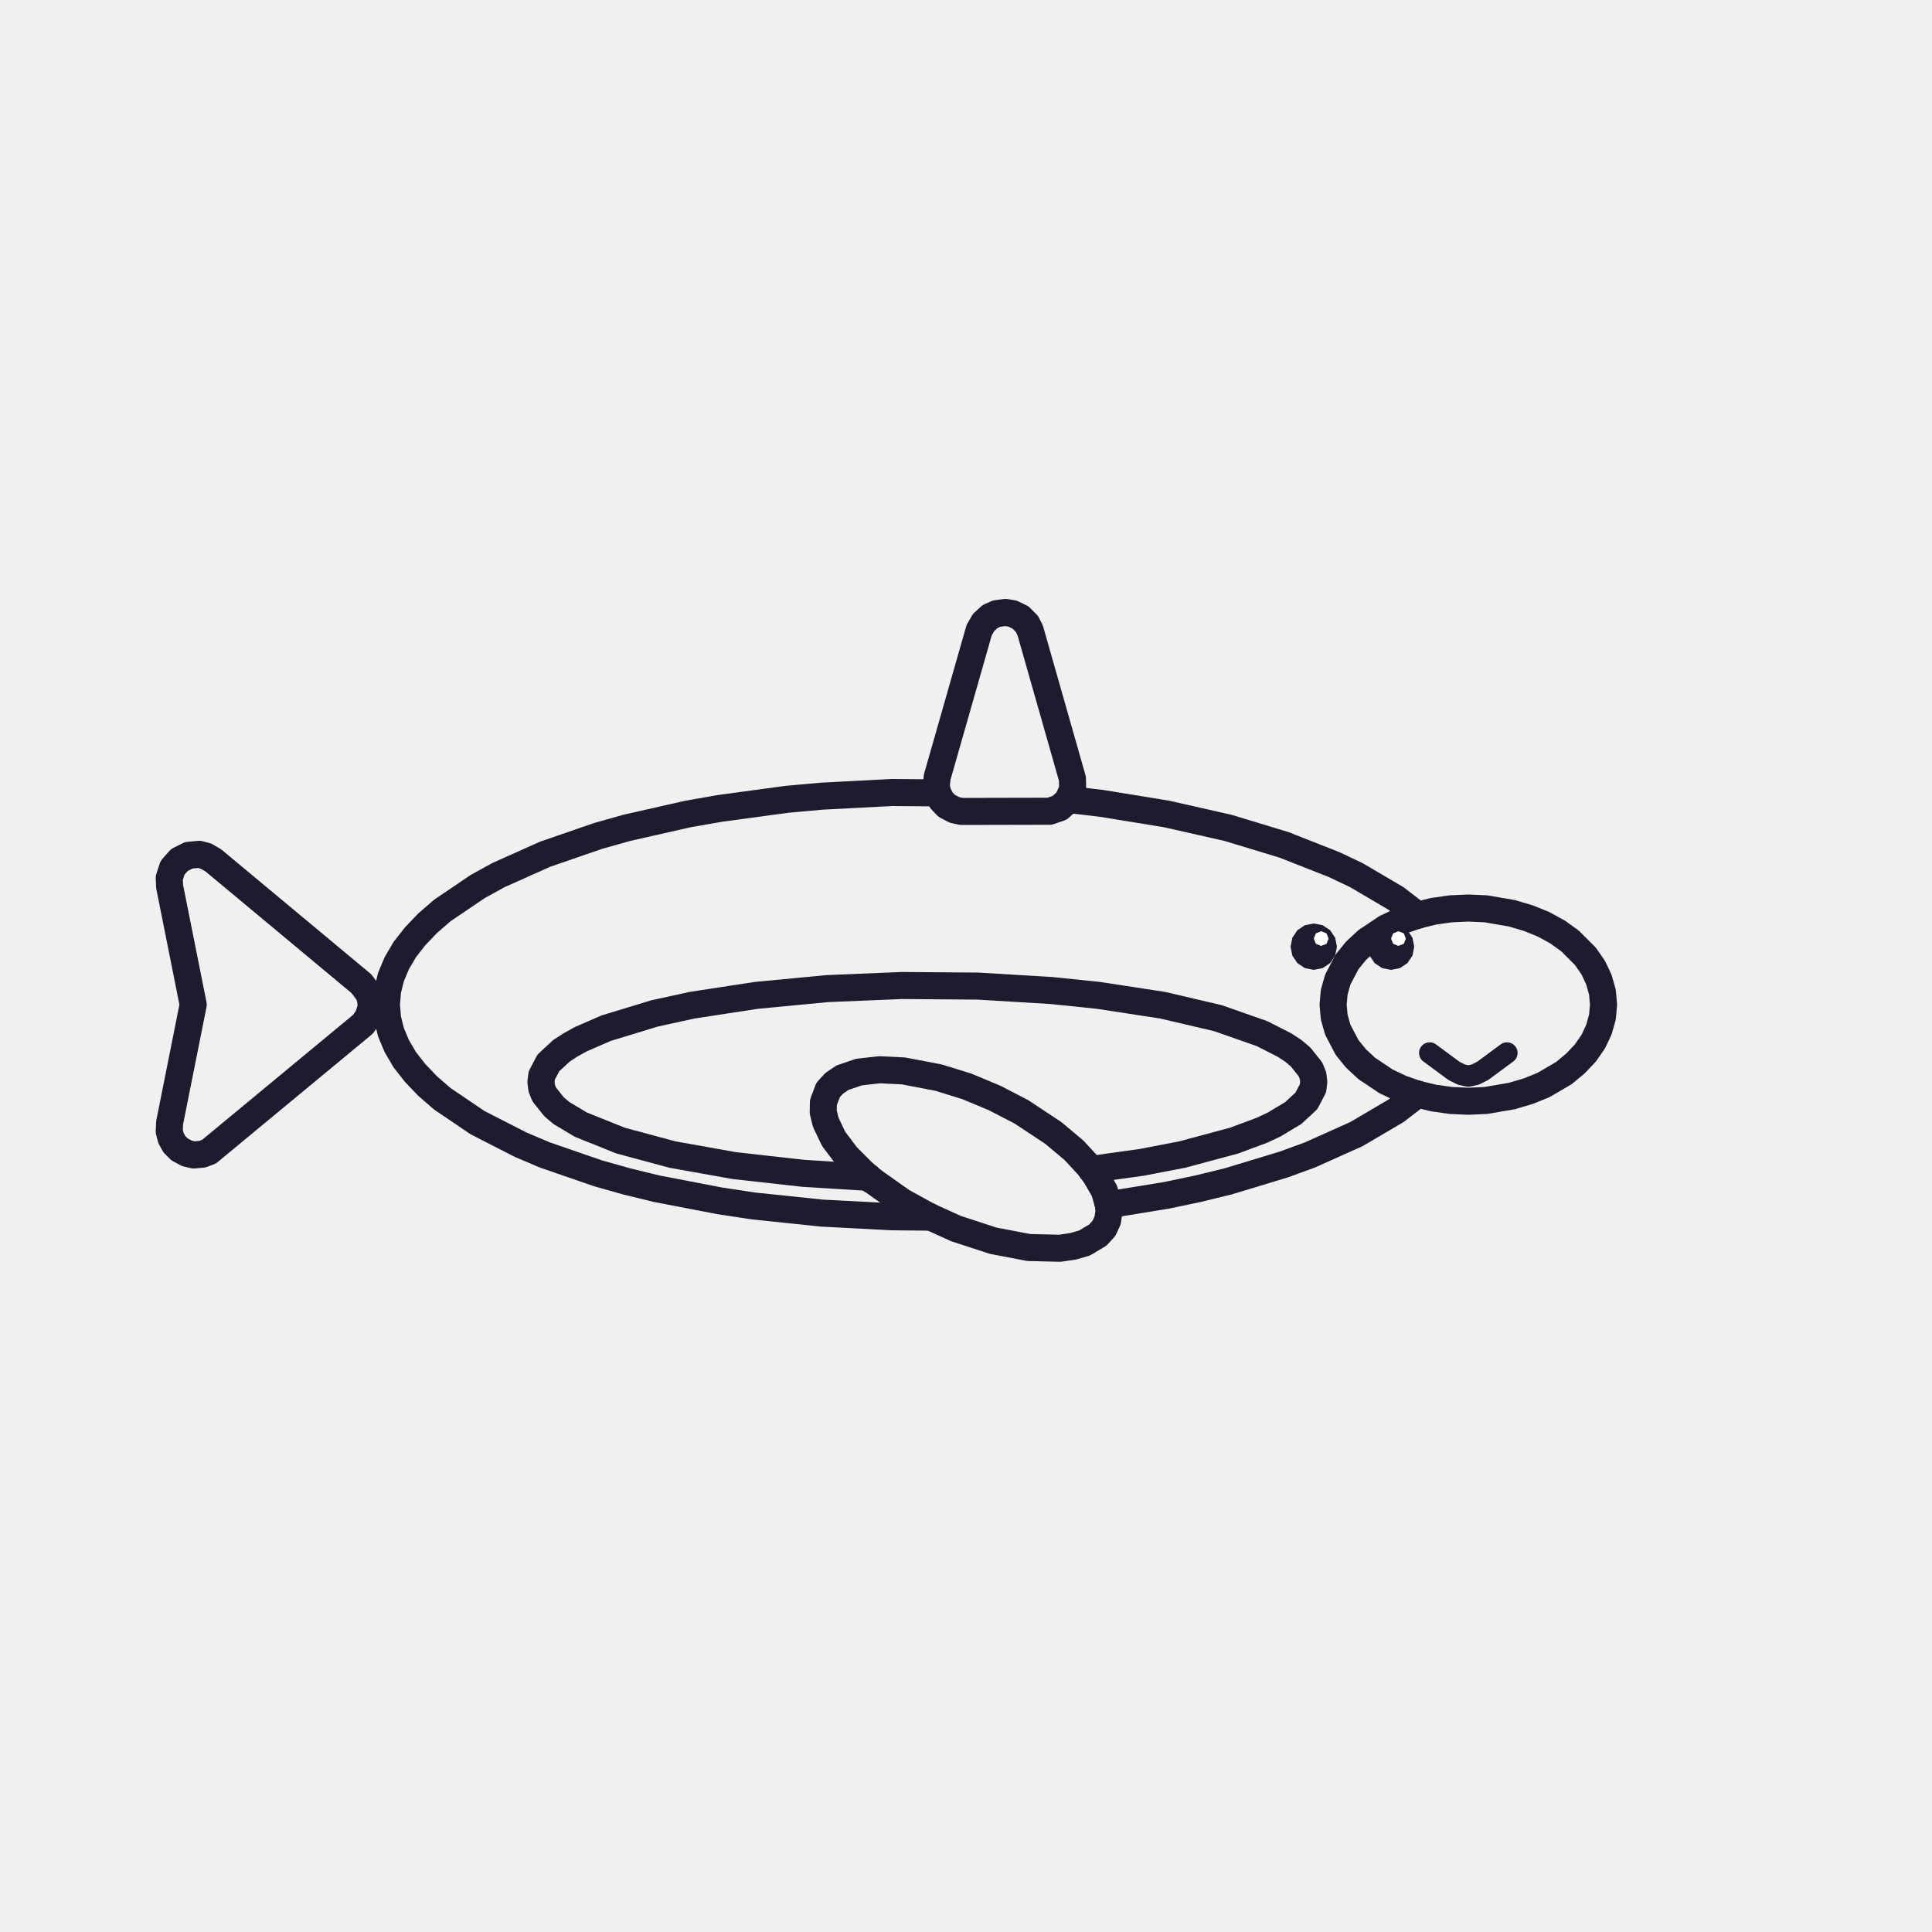
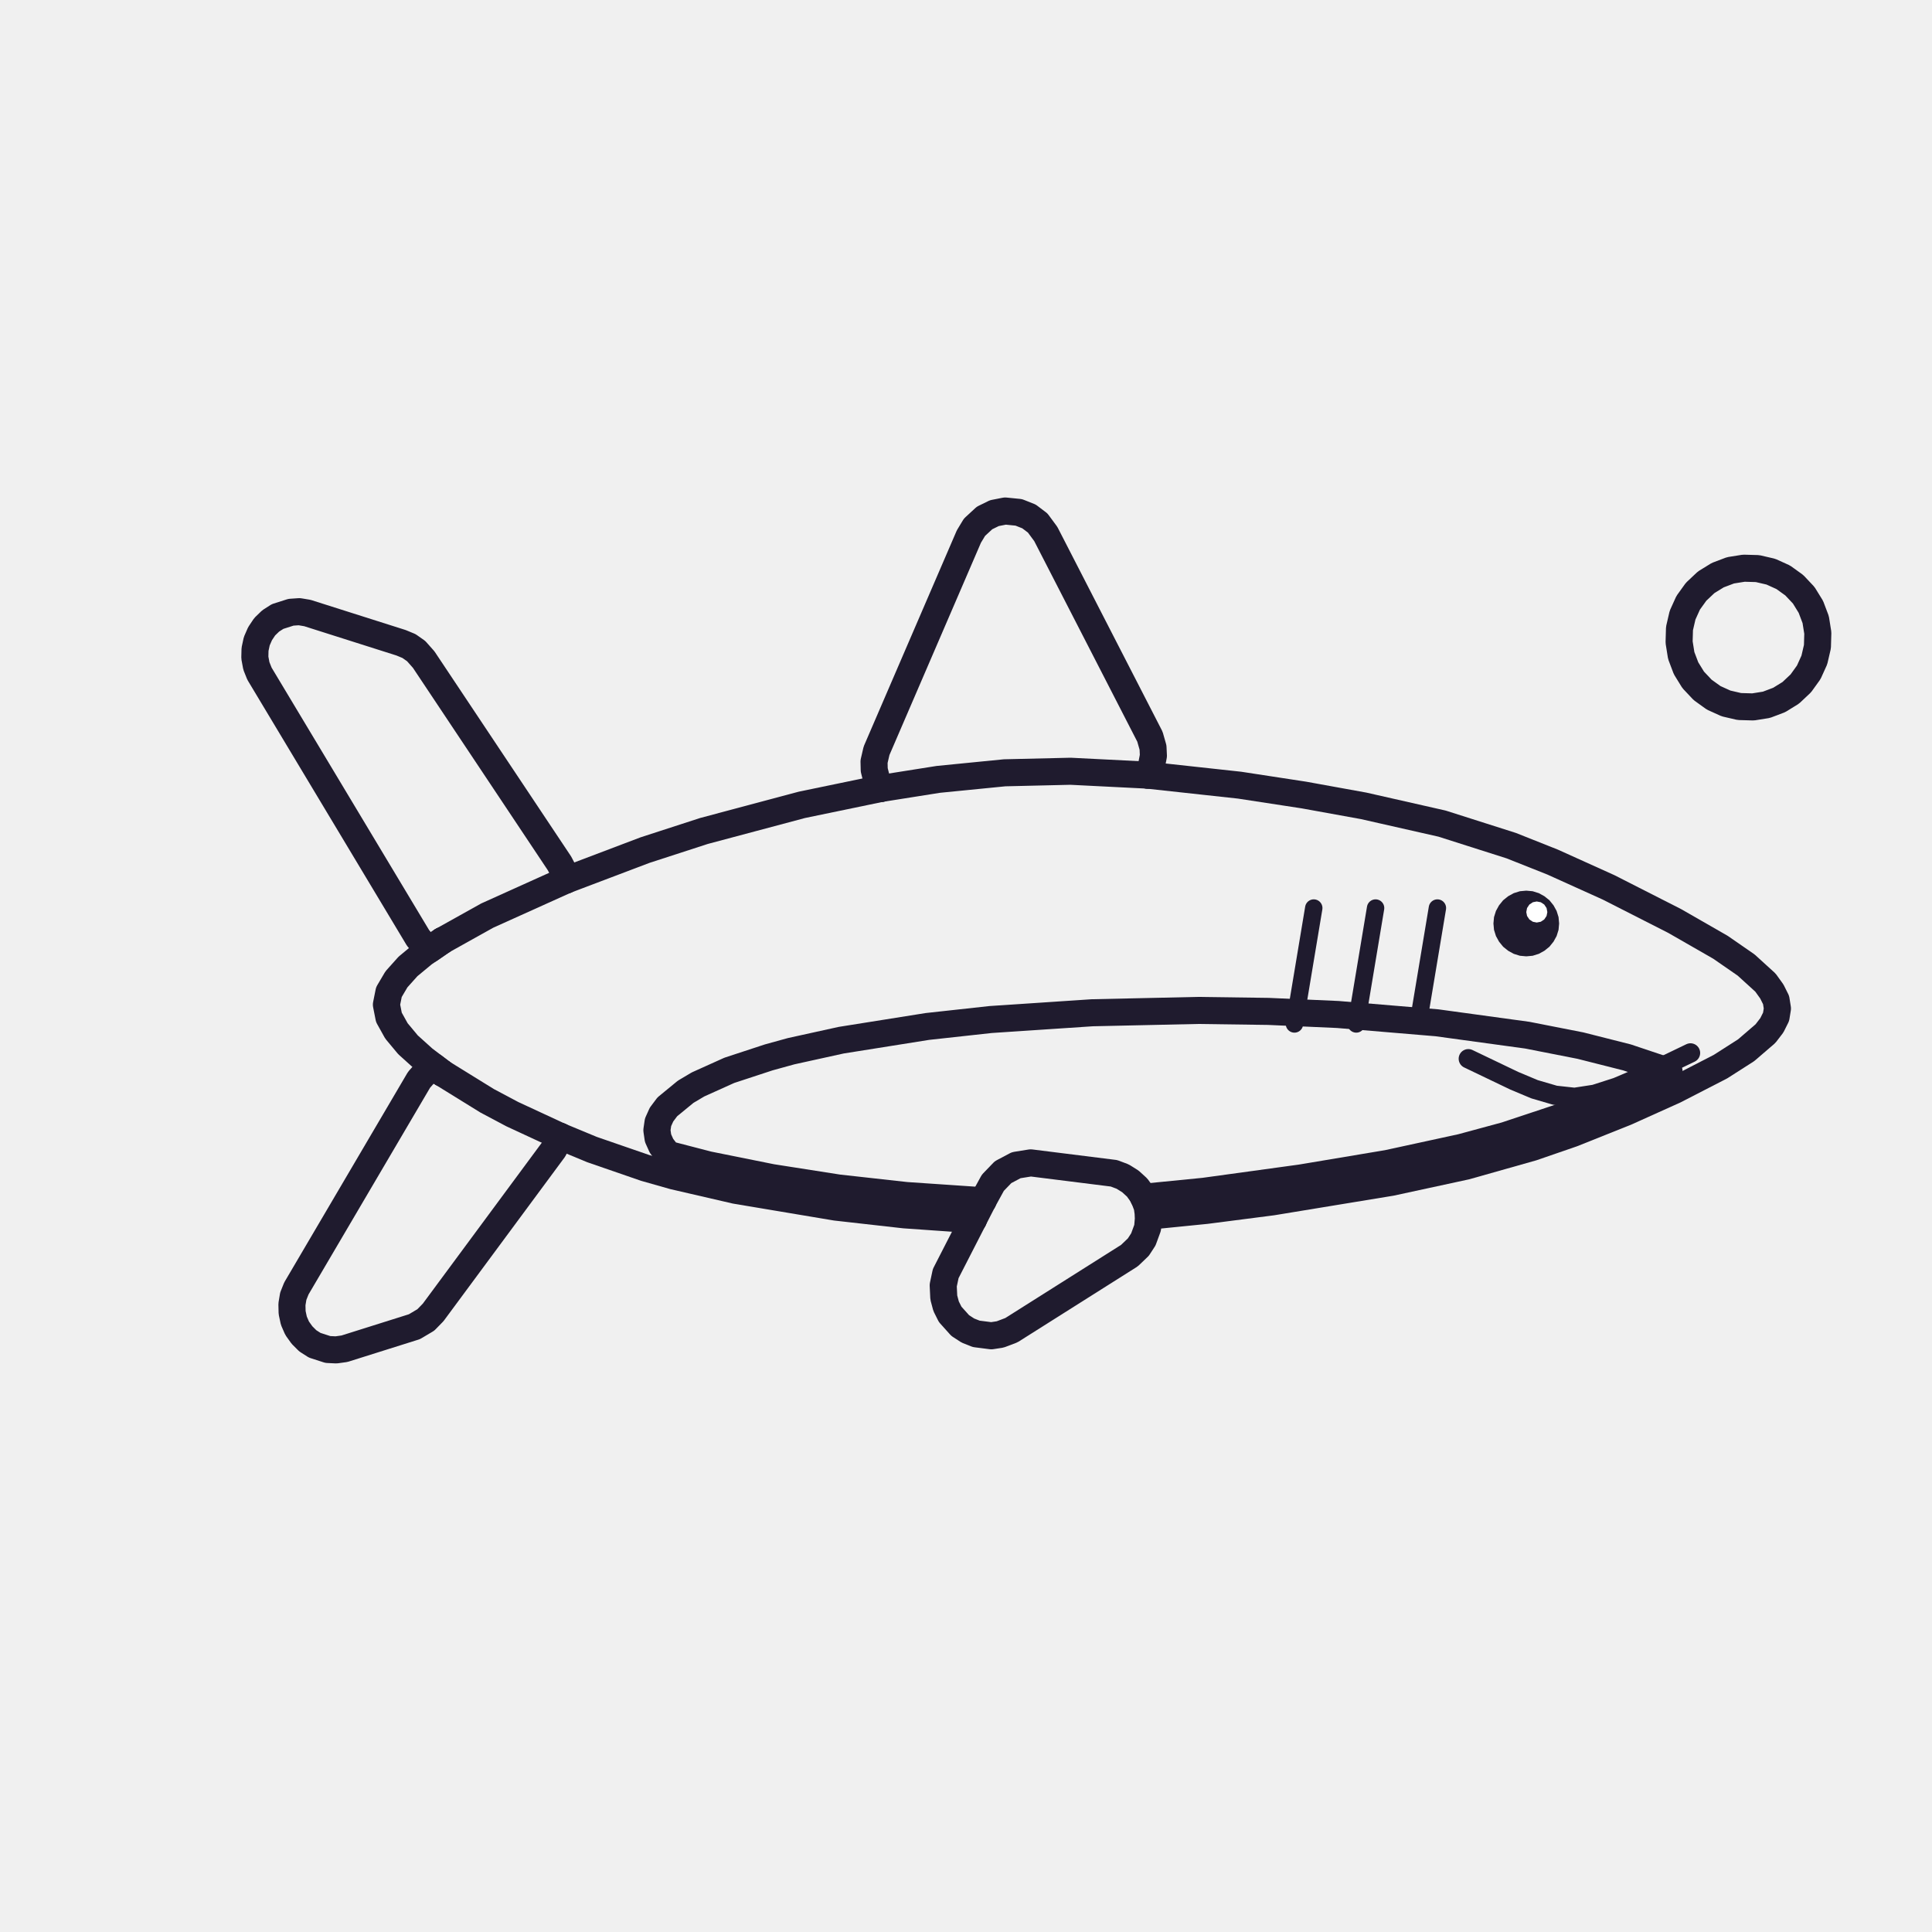
<svg xmlns="http://www.w3.org/2000/svg" viewBox="0 0 1000 1000" width="1000" height="1000">
-   <path d="M447.4 607.6L450.9 610.6" fill="none" stroke="#1F1B2E" stroke-width="14" stroke-linecap="round" stroke-linejoin="round" />
-   <path d="M449.6 609.4L447.4 607.6" fill="none" stroke="#1F1B2E" stroke-width="14" stroke-linecap="round" stroke-linejoin="round" />
-   <path d="M447.4 607.6L438.3 598.5L431.5 589.5L427.4 580.9L426.1 575.6L426.2 570.6L428.6 564.2L431.8 560.7L436.1 557.8L444.6 554.9L455.2 553.7L467.6 554.3L485.9 557.8L500.4 562.3L514.8 568.3L528.7 575.5L545.3 586.5L555.9 595.4L564.3 604.5" fill="none" stroke="#1F1B2E" stroke-width="14" stroke-linecap="round" stroke-linejoin="round" />
-   <path d="M450.9 610.6L449.6 609.4" fill="none" stroke="#1F1B2E" stroke-width="14" stroke-linecap="round" stroke-linejoin="round" />
-   <path d="M449.6 609.4L415.7 607.3L380 603.3L348.1 597.6L321.3 590.4L300.6 582.1L290.6 576.1L286.8 572.9L281.7 566.5L280.4 563.3L280 560L280.4 556.7L283.8 550.2L290.6 543.9L295.2 540.9L300.6 537.9L313.7 532.2L338.6 524.6L358.2 520.3L391.5 515.2L428.2 511.7L466.9 510.1L506.1 510.4L544.3 512.7L568.5 515.2L601.8 520.3L630.4 527L653.2 535L664.8 540.9L669.4 543.9L673.2 547.1L678.3 553.5L679.6 556.7L680 560L679.6 563.3L676.2 569.8L669.4 576.1L659.4 582.1L653.2 585L638.7 590.4L611.9 597.6L591.1 601.6L564.8 605.3" fill="none" stroke="#1F1B2E" stroke-width="14" stroke-linecap="round" stroke-linejoin="round" />
-   <path d="M480.5 629.4L466.9 621.9L450.9 610.6" fill="none" stroke="#1F1B2E" stroke-width="14" stroke-linecap="round" stroke-linejoin="round" />
-   <path d="M480.5 629.4L494.8 635.9L514.1 642.2L532.4 645.7L548.5 646.1L555.4 645.1L561.3 643.4L568.2 639.3L571.4 635.8L573.3 631.7L574 627L573.7 623.6" fill="none" stroke="#1F1B2E" stroke-width="14" stroke-linecap="round" stroke-linejoin="round" />
-   <path d="M485.3 410.4L461.7 410.2L425.4 412.1L407.5 413.7L372.8 418.4L356.2 421.3L324.4 428.5L309.5 432.7L282 442.2L257.9 453L247.2 458.9L228.9 471.3L221.3 477.9L214.9 484.6L209.5 491.5L205.4 498.5L202.4 505.6L200.6 512.8L200 520L200.6 527.2L202.4 534.4L205.4 541.5L209.5 548.5L214.9 555.4L221.3 562.1L228.9 568.7L247.2 581.1L269.5 592.5L282 597.8L309.5 607.3L324.4 611.5L340 615.3L372.8 621.6L390 624.2L425.4 627.9L461.7 629.8L481.6 630L480.5 629.4" fill="none" stroke="#1F1B2E" stroke-width="14" stroke-linecap="round" stroke-linejoin="round" />
-   <path d="M552.6 414.4L548.5 418.1L543.3 419.9L497.6 420L494 419.2L490 417.1L487.4 414.4L485.3 410.4" fill="none" stroke="#1F1B2E" stroke-width="14" stroke-linecap="round" stroke-linejoin="round" />
-   <path d="M552.6 414.4L555.2 408.6L555.1 403.1L533.2 326.2L531.5 322.9L528.2 319.6L524.1 317.6L520.5 317L515.9 317.6L512.5 319.1L509.1 322.2L506.8 326.2L485.1 402.2L484.6 406.7L485.3 410.4" fill="none" stroke="#1F1B2E" stroke-width="14" stroke-linecap="round" stroke-linejoin="round" />
-   <path d="M733.8 473.7L722.5 465L702.1 453L690.5 447.5L664.6 437.3L635.6 428.5L603.8 421.3L570 415.8L553 413.8L552.6 414.4" fill="none" stroke="#1F1B2E" stroke-width="14" stroke-linecap="round" stroke-linejoin="round" />
-   <path d="M564.8 605.3L566.5 607.5" fill="none" stroke="#1F1B2E" stroke-width="14" stroke-linecap="round" stroke-linejoin="round" />
-   <path d="M566.5 607.5L564.8 605.3" fill="none" stroke="#1F1B2E" stroke-width="14" stroke-linecap="round" stroke-linejoin="round" />
-   <path d="M566.5 607.5L571.6 616.3L573.7 623.6" fill="none" stroke="#1F1B2E" stroke-width="14" stroke-linecap="round" stroke-linejoin="round" />
-   <path d="M573.7 623.6L603.8 618.7L620 615.3L635.6 611.5L664.6 602.7L678 597.8L702.1 587L722.5 575L733.8 566.3L733.2 566.2" fill="none" stroke="#1F1B2E" stroke-width="14" stroke-linecap="round" stroke-linejoin="round" />
-   <path d="M733.2 566.2L741.9 568.3L750.9 569.6L760 570L769.1 569.6L782.5 567.3L791 564.8L798.9 561.6L809.5 555.4L815.5 550.4L820.6 545L824.7 539.1L827.6 532.9L829.4 526.5L830 520L829.4 513.5L827.6 507.1L824.7 500.9L820.6 495L812.6 487L806.2 482.4L798.9 478.4L791 475.2L782.5 472.7L769.1 470.4L760 470L750.9 470.4L741.9 471.7L733.8 473.7" fill="none" stroke="#1F1B2E" stroke-width="14" stroke-linecap="round" stroke-linejoin="round" />
-   <path d="M733.2 566.2L725 563.3L717.4 559.7L707.4 553L701.8 547.8L697.2 542.1L692.4 532.9L690.6 526.5L690 520L690.6 513.5L692.4 507.1L697.2 497.9L701.8 492.2L707.4 487L717.4 480.3L725 476.7L733.8 473.7" fill="none" stroke="#1F1B2E" stroke-width="14" stroke-linecap="round" stroke-linejoin="round" />
-   <path d="M87.8 581.1L87.6 585.6L88.5 589.1L90.3 592.3L92.9 594.9L96.8 597L100.3 597.8L104.8 597.4L108.2 596.1L187.8 530.2L190.5 526.5L192.1 521.4L191.9 517.7L190.9 514.3L187.1 509.2L110.5 445.4L106.6 443.1L103.1 442.2L97.7 442.7L92.9 445.1L89.3 449.2L87.6 454.4L87.8 458.9L100 520Z" fill="none" stroke="#1F1B2E" stroke-width="14" stroke-linecap="round" stroke-linejoin="round" />
-   <path d="M740 545L752.6 554.3L756.4 556.2L760 557L763.6 556.2L767.4 554.3L780 545" fill="none" stroke="#1F1B2E" stroke-width="11" stroke-linecap="round" stroke-linejoin="round" />
-   <path d="M692 490L691.1 485.4L688.5 481.5L684.6 478.9L680 478L675.4 478.9L671.5 481.5L668.9 485.4L668 490L668.9 494.6L671.5 498.5L675.4 501.1L680 502L684.6 501.1L688.5 498.5L691.1 494.6Z" fill="#1F1B2E" stroke="none" />
-   <path d="M687.7 485.8L686.6 483.1L683.8 482L681.1 483.1L680 485.8L681.1 488.5L683.8 489.6L686.6 488.5Z" fill="#FFFFFF" stroke="none" />
-   <path d="M732 490L731.1 485.4L728.5 481.5L724.6 478.9L720 478L715.4 478.9L711.5 481.5L708.9 485.4L708 490L708.9 494.6L711.5 498.5L715.4 501.1L720 502L724.6 501.1L728.5 498.5L731.1 494.6Z" fill="#1F1B2E" stroke="none" />
-   <path d="M727.7 485.8L726.6 483.1L723.8 482L721.1 483.1L720 485.8L721.1 488.5L723.8 489.6L726.6 488.5Z" fill="#FFFFFF" stroke="none" />
+   <path d="M228.9 486.9L219.3 493.5L211.2 500.2L205.2 506.9L201.3 513.5L200 520L201.3 526.6L205.2 533.6L211.2 540.8L219.3 548.1L228.9 555.4" fill="none" stroke="#1F1B2E" stroke-width="14" stroke-linecap="round" stroke-linejoin="round" />
+   <path d="M293 455.5L291.6 450.7L289.6 446.9L219.3 341.4L215.4 337L211.7 334.4L207.6 332.7L159.1 317.3L154.9 316.6L150.6 316.9L143.7 319.1L140.1 321.4L137 324.4L134.6 328L132.9 331.9L132 336.1L131.9 340.4L132.7 344.7L134.3 348.7L216.4 485.5L219.2 488.8L222.4 491.4L228.9 486.9" fill="none" stroke="#1F1B2E" stroke-width="14" stroke-linecap="round" stroke-linejoin="round" />
+   <path d="M228.9 486.9L252.2 473.9L293 455.5" fill="none" stroke="#1F1B2E" stroke-width="14" stroke-linecap="round" stroke-linejoin="round" />
+   <path d="M290 588.2L265.2 576.7L252.2 569.8L228.9 555.4" fill="none" stroke="#1F1B2E" stroke-width="14" stroke-linecap="round" stroke-linejoin="round" />
+   <path d="M228.9 555.4L224.4 552L220.6 554.7L216.9 558.9L153.4 666.9L151.8 670.9L151.1 675.1L151.2 679.4L152.1 683.6L153.8 687.5L156.3 691L159.3 694L162.9 696.3L169.7 698.5L174 698.7L178.3 698.1L214.5 686.7L220.4 683.2L224.2 679.3L286.6 594.9L290 588.2" fill="none" stroke="#1F1B2E" stroke-width="14" stroke-linecap="round" stroke-linejoin="round" />
+   <path d="M290 588.2L306.4 595L333.9 604.5L348.7 608.7L380.7 616.1L432.6 624.8L468.1 628.8L503.8 631.3" fill="none" stroke="#1F1B2E" stroke-width="14" stroke-linecap="round" stroke-linejoin="round" />
+   <path d="M456 408.1L415 416.6L364.4 430.1L333.9 440L293 455.5" fill="none" stroke="#1F1B2E" stroke-width="14" stroke-linecap="round" stroke-linejoin="round" />
+   <path d="M593.9 401.2L595.9 396.9L597 391.2L596.8 386.9L595.2 381.3L541.3 276.4L537.1 270.7L532.6 267.3L527.3 265.2L520.3 264.5L514.7 265.6L509.6 268.1L504.4 272.9L501.5 277.7L453.7 388.6L452.4 394.2L452.5 398.5L453.9 404.1L456 408.1" fill="none" stroke="#1F1B2E" stroke-width="14" stroke-linecap="round" stroke-linejoin="round" />
+   <path d="M456 408.1L485.7 403.4L520 400L554.1 399.2L593.9 401.2" fill="none" stroke="#1F1B2E" stroke-width="14" stroke-linecap="round" stroke-linejoin="round" />
+   <path d="M503.8 631.3L489.5 659.2L488.2 665.3L488.5 671.6L489.7 676.1L491.8 680.3L497 686.1L501 688.7L505.3 690.4L513.1 691.4L517.7 690.7L523.5 688.5L584.6 649.9L589.2 645.5L591.8 641.5L594 635.5L594.5 629.5" fill="none" stroke="#1F1B2E" stroke-width="14" stroke-linecap="round" stroke-linejoin="round" />
+   <path d="M503.8 631.3L508.8 621.5" fill="none" stroke="#1F1B2E" stroke-width="14" stroke-linecap="round" stroke-linejoin="round" />
+   <path d="M508.8 621.5L469 618.8L433.9 614.9L399.4 609.5L366.6 602.9L345.8 597.5L342.4 593.1L340.6 589.1L340 585L340.6 580.9L342.4 576.9L345.4 572.9L354.9 565.1L361.3 561.3L377.5 554L397.9 547.3L409.5 544.1L435.4 538.4L480 531.3L512.8 527.7L565.4 524.2L620 523L656.5 523.5L692.5 525.1L743.8 529.4L790.5 535.8L818 541.2L842.1 547.3L863.9 554.6L837.5 566.6L810.3 577.4L779.3 587.7L756.4 593.9L718.2 602.2L673.4 609.7L623.2 616.6L591.9 619.7" fill="none" stroke="#1F1B2E" stroke-width="14" stroke-linecap="round" stroke-linejoin="round" />
+   <path d="M508.8 621.5L513.9 612.2L519.2 606.7L526 603.1L533.5 601.9L576.6 607.3L581.1 609L585.1 611.5L588.6 614.7L591.4 618.6" fill="none" stroke="#1F1B2E" stroke-width="14" stroke-linecap="round" stroke-linejoin="round" />
+   <path d="M591.4 618.6L591.9 619.7" fill="none" stroke="#1F1B2E" stroke-width="14" stroke-linecap="round" stroke-linejoin="round" />
+   <path d="M592.1 620L591.4 618.6" fill="none" stroke="#1F1B2E" stroke-width="14" stroke-linecap="round" stroke-linejoin="round" />
+   <path d="M592.1 620L593.8 624.5L594.5 629.5" fill="none" stroke="#1F1B2E" stroke-width="14" stroke-linecap="round" stroke-linejoin="round" />
+   <path d="M594.5 629.5L624.4 626.5L658.5 622.1L720 612L758.8 603.6L793.1 593.9L813.7 586.8L841.5 575.7L866.8 564.3L890.5 552.1L903.8 543.6L913.8 535L917.1 530.7L919.3 526.3L920 522L919.3 517.6L917.1 513.2L913.8 508.6L903.8 499.5L890.5 490.3L866.8 476.7L832.6 459.3L803.6 446.2L782.2 437.7L746.4 426.3L705.8 417.1L674.9 411.5L641.6 406.4L593.9 401.2" fill="none" stroke="#1F1B2E" stroke-width="14" stroke-linecap="round" stroke-linejoin="round" />
+   <path d="M940.9 327.6L939.8 320.7L937.3 314.1L933.6 308.1L928.7 302.9L923 298.8L916.6 295.9L909.7 294.3L902.6 294.1L895.7 295.2L889.1 297.7L883.1 301.4L877.9 306.3L873.8 312L870.9 318.4L869.3 325.3L869.1 332.4L870.2 339.3L872.7 345.9L876.4 351.9L881.3 357.1L887 361.2L893.4 364.1L900.3 365.7L907.4 365.9L914.3 364.8L920.9 362.3L926.9 358.6L932.1 353.7L936.2 348L939.1 341.6L940.7 334.7Z" fill="none" stroke="#1F1B2E" stroke-width="14" stroke-linecap="round" stroke-linejoin="round" />
+   <path d="M760 548L783.8 559.4L794.3 563.8L804.9 566.9L815 568L825.4 566.4L836.9 562.7L848.4 557.8L875 545" fill="none" stroke="#1F1B2E" stroke-width="10" stroke-linecap="round" stroke-linejoin="round" />
+   <path d="M680 470L670 530" fill="none" stroke="#1F1B2E" stroke-width="9" stroke-linecap="round" stroke-linejoin="round" />
+   <path d="M712 470L702 530" fill="none" stroke="#1F1B2E" stroke-width="9" stroke-linecap="round" stroke-linejoin="round" />
+   <path d="M744 470L734 530" fill="none" stroke="#1F1B2E" stroke-width="9" stroke-linecap="round" stroke-linejoin="round" />
+   <path d="M807 478L806.7 474.7L805.7 471.5L804.1 468.6L802 466L799.4 463.9L796.5 462.3L793.3 461.3L790 461L786.7 461.3L783.5 462.3L780.6 463.9L778 466L775.9 468.6L774.3 471.5L773.3 474.7L773 478L773.3 481.3L774.3 484.5L775.9 487.4L778 490L780.6 492.1L783.5 493.7L786.7 494.7L790 495L793.3 494.7L796.5 493.7L799.4 492.1L802 490L804.1 487.4L805.7 484.5L806.7 481.3Z" fill="#1F1B2E" stroke="none" />
+   <path d="M800.9 472.1L800.5 470L799.3 468.2L797.5 467L795.4 466.6L793.4 467L791.6 468.2L790.4 470L790 472.1L790.4 474.1L791.6 475.9L793.4 477.1L795.4 477.5L797.5 477.1L799.3 475.9L800.5 474.1Z" fill="#FFFFFF" stroke="none" />
</svg>
